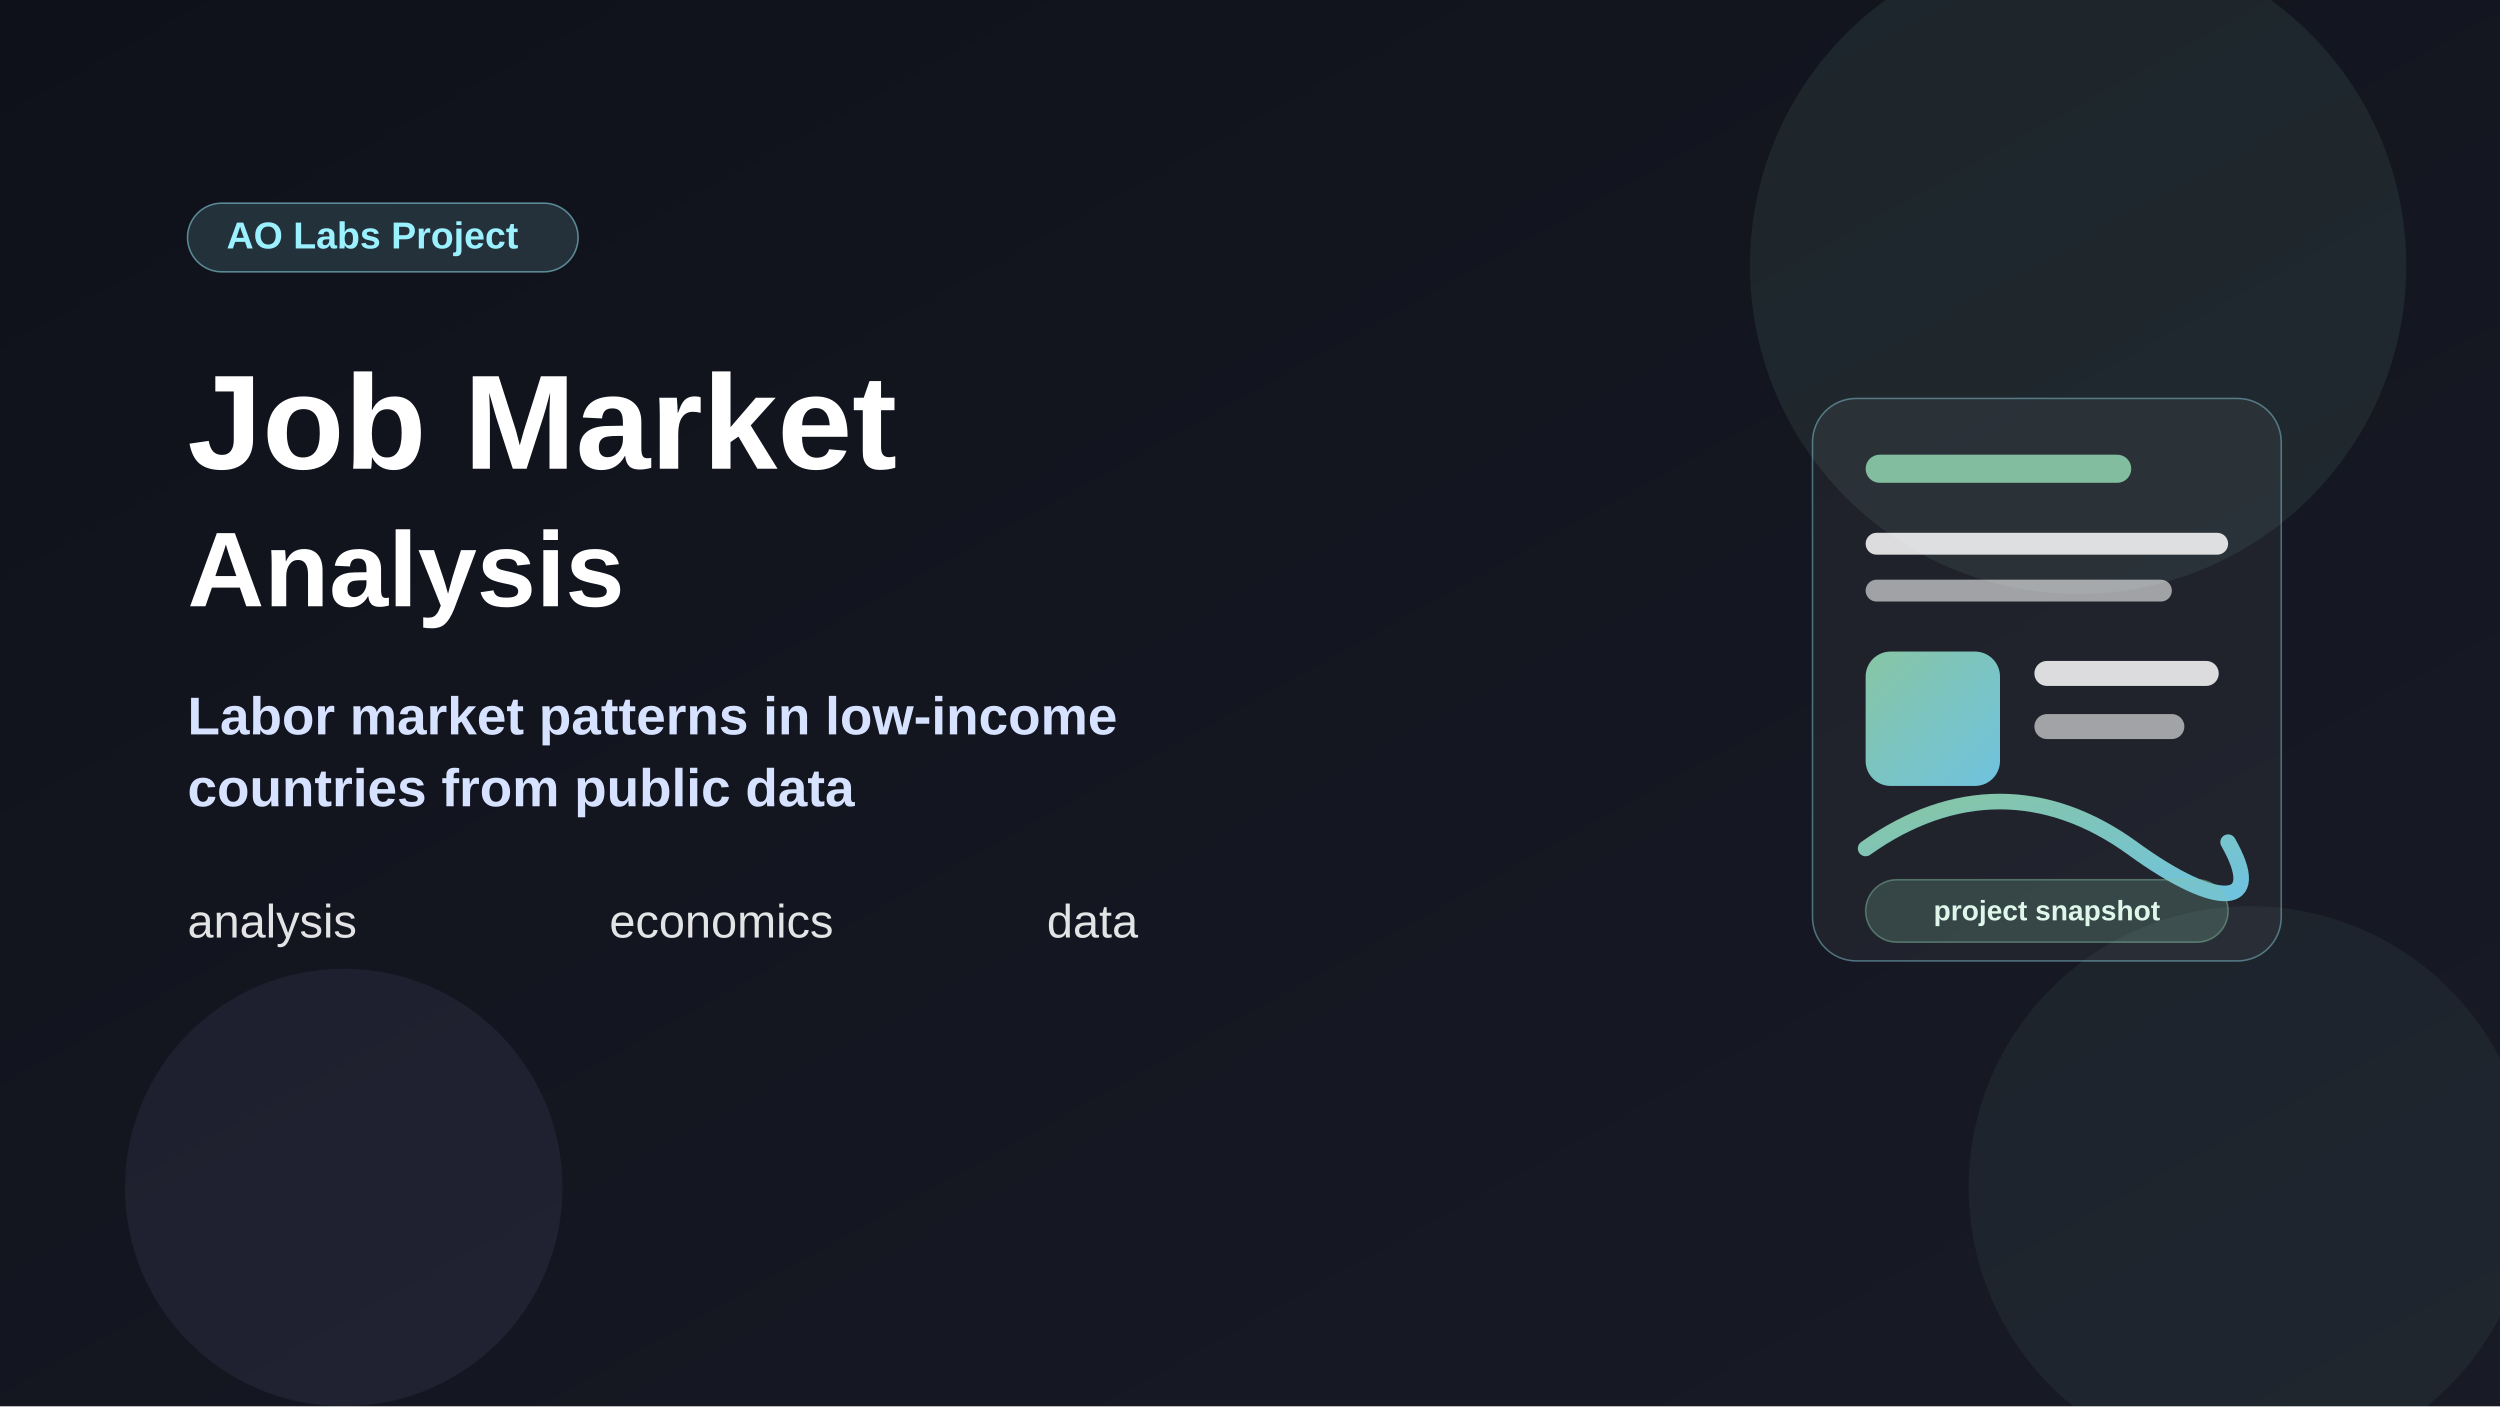
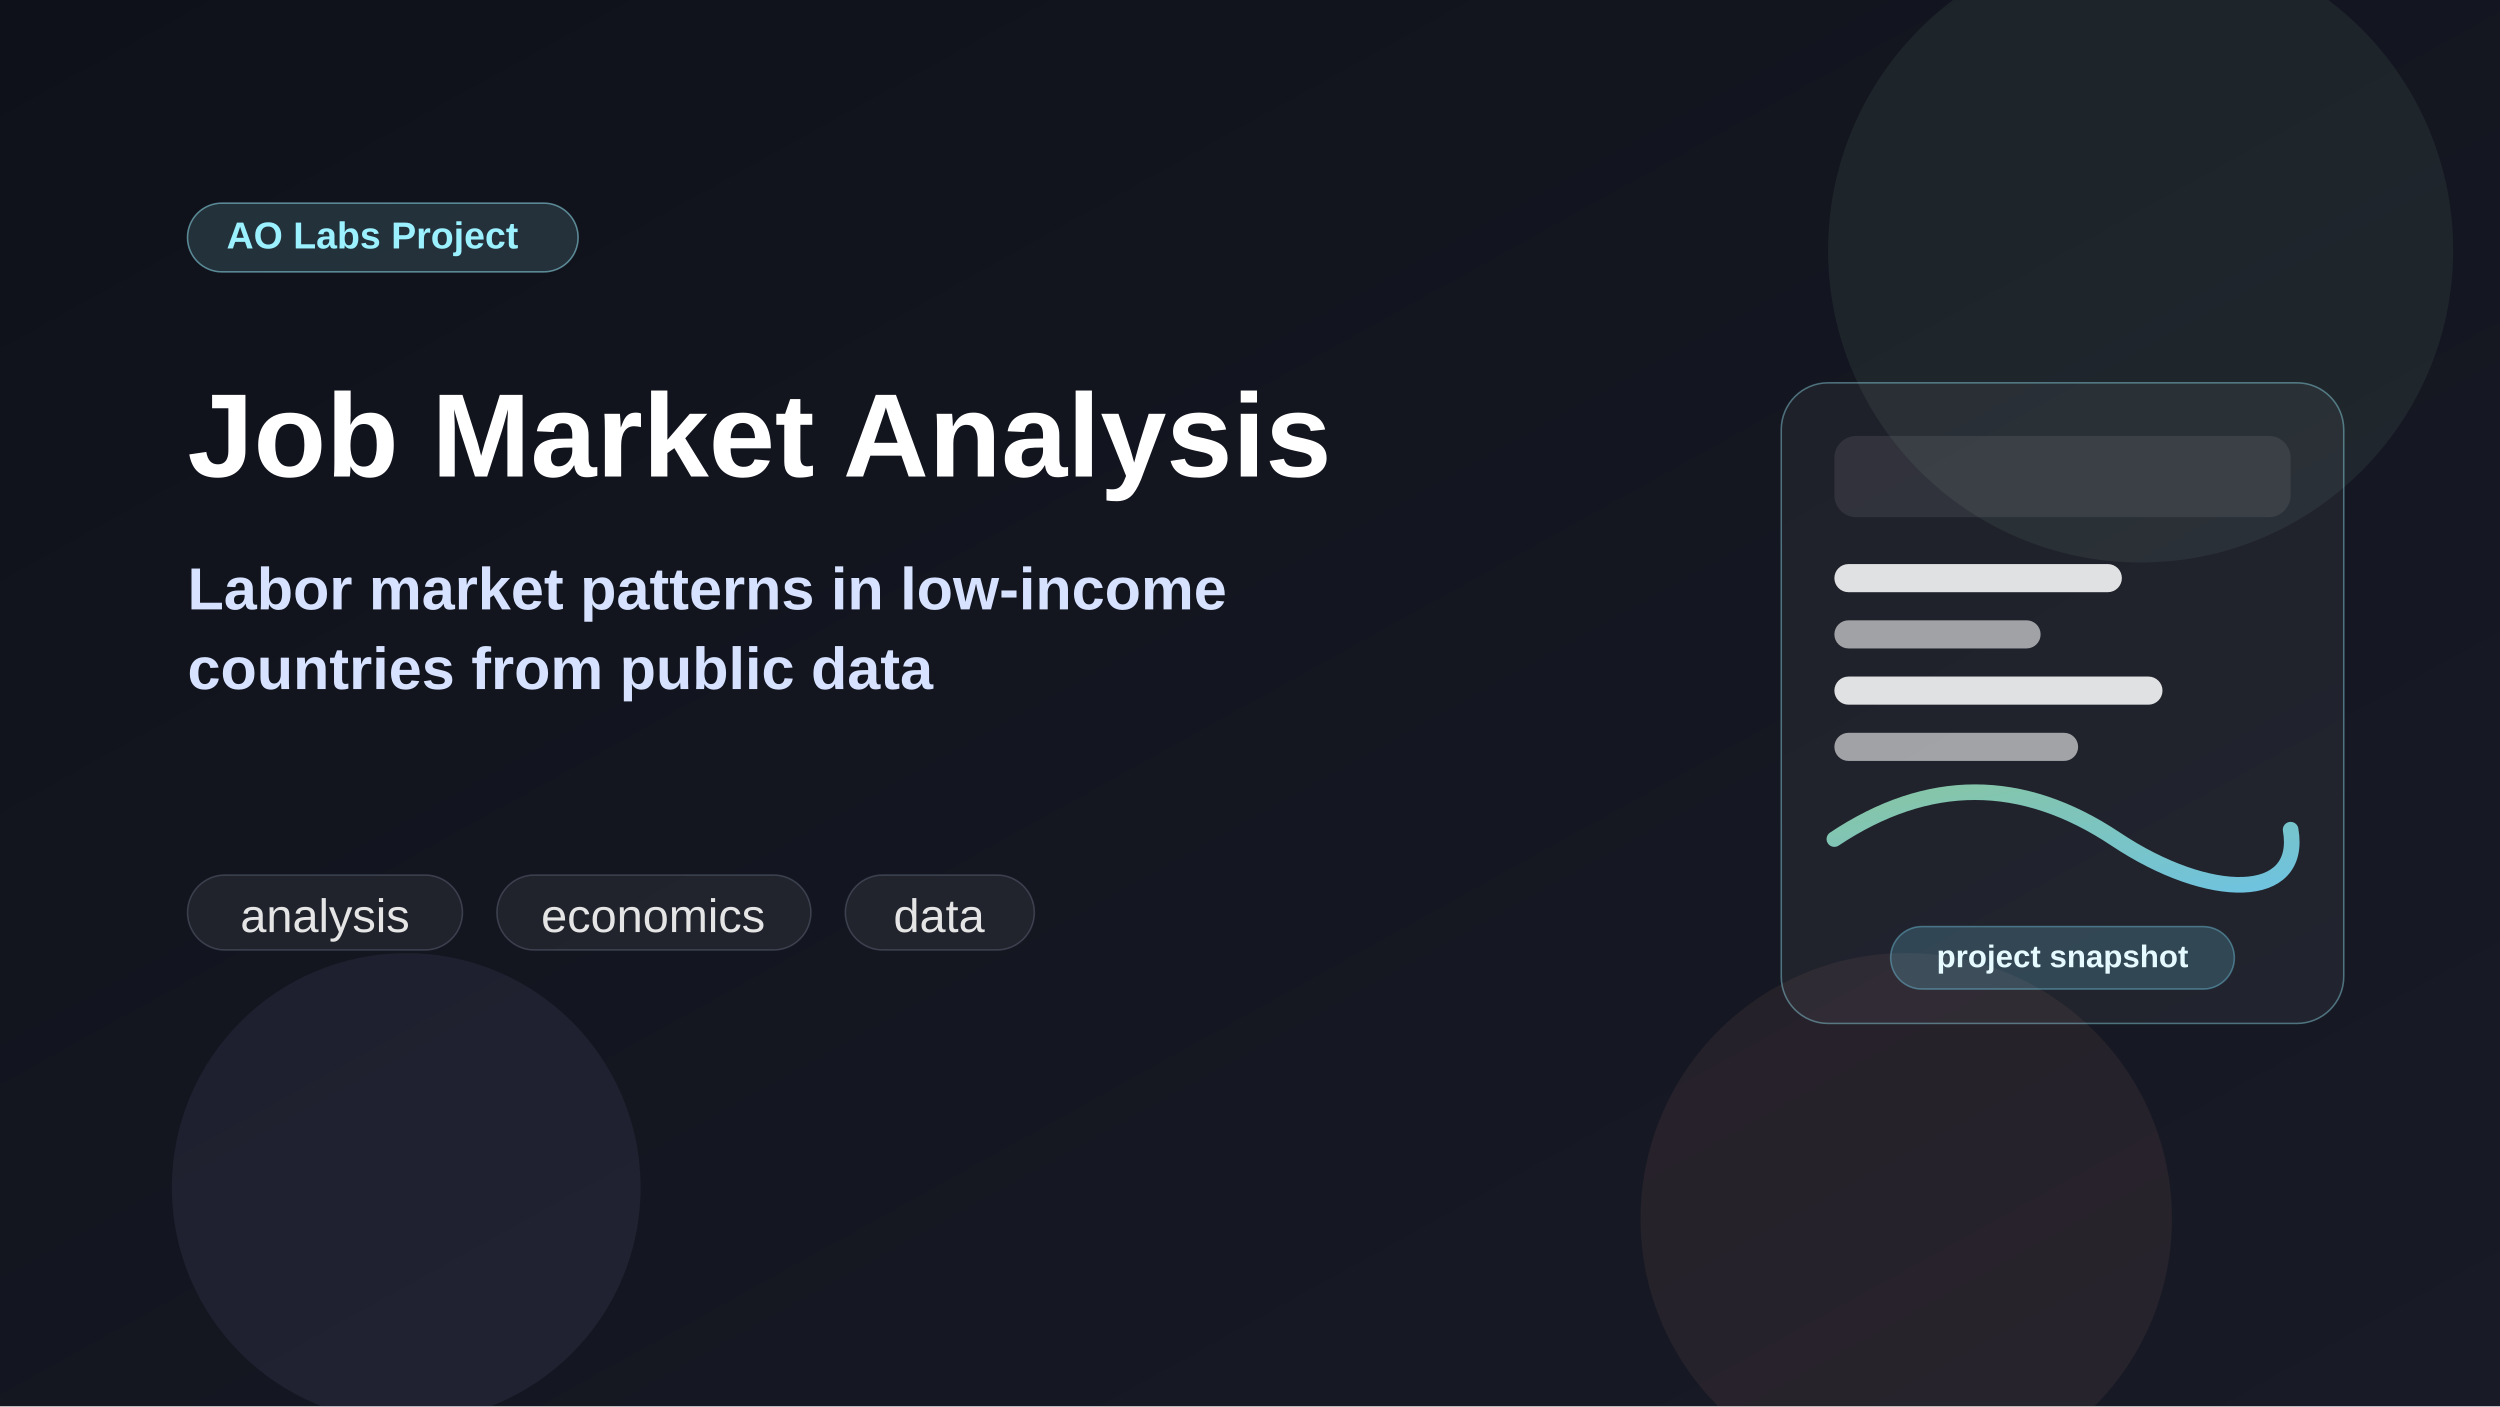
<svg xmlns="http://www.w3.org/2000/svg" viewBox="0 0 1600 900" role="img">
  <defs>
    <linearGradient id="bg" x1="0" y1="0" x2="1" y2="1">
      <stop offset="0%" stop-color="#0f111a" />
      <stop offset="100%" stop-color="#181b26" />
    </linearGradient>
    <linearGradient id="accent" x1="0" y1="0" x2="1" y2="1">
      <stop offset="0%" stop-color="#87c5a4" />
      <stop offset="100%" stop-color="#6fc3df" />
    </linearGradient>
  </defs>
  <rect width="1600" height="900" fill="url(#bg)" />
-   <circle cx="1330" cy="170" r="210" fill="#87c5a4" fill-opacity="0.10" />
-   <circle cx="1440" cy="760" r="180" fill="#87c5a4" fill-opacity="0.07" />
-   <circle cx="220" cy="760" r="140" fill="#8d82c4" fill-opacity="0.10" />
+   <circle cx="1370" cy="160" r="200" fill="#87c5a4" fill-opacity="0.09" />
+   <circle cx="1220" cy="780" r="170" fill="#ec8d81" fill-opacity="0.08" />
+   <circle cx="260" cy="760" r="150" fill="#8d82c4" fill-opacity="0.10" />
  <rect x="120" y="130" width="250" height="44" rx="22" fill="#9bf1ff" fill-opacity="0.14" stroke="#9bf1ff" stroke-opacity="0.5" />
  <text x="145" y="159" fill="#9bf1ff" font-family="Arial, Helvetica, sans-serif" font-size="24" font-weight="700">AO Labs Project</text>
-   <text x="120" y="300" fill="#ffffff" font-family="Arial, Helvetica, sans-serif" font-size="86" font-weight="800">Job Market</text>
-   <text x="120" y="388" fill="#ffffff" font-family="Arial, Helvetica, sans-serif" font-size="68" font-weight="800">Analysis</text>
-   <text x="120" y="470" fill="#d6e2ff" font-family="Arial, Helvetica, sans-serif" font-size="34" font-weight="600">
+   <text x="120" y="305" fill="#ffffff" font-family="Arial, Helvetica, sans-serif" font-size="76" font-weight="800">
+     <tspan x="120" dy="0">Job Market Analysis</tspan>
+   </text>
+   <text x="120" y="390" fill="#d6e2ff" font-family="Arial, Helvetica, sans-serif" font-size="38" font-weight="600">
    <tspan x="120" dy="0">Labor market patterns in low-income</tspan>
-     <tspan x="120" dy="46">countries from public data</tspan>
+     <tspan x="120" dy="51">countries from public data</tspan>
  </text>
-   <text x="120" y="600" fill="#ffffff" fill-opacity="0.88" font-family="Arial, Helvetica, sans-serif" font-size="30">analysis</text>
-   <text x="390" y="600" fill="#ffffff" fill-opacity="0.88" font-family="Arial, Helvetica, sans-serif" font-size="30">economics</text>
-   <text x="670" y="600" fill="#ffffff" fill-opacity="0.88" font-family="Arial, Helvetica, sans-serif" font-size="30">data</text>
-   <g transform="translate(1160 255)">
-     <rect width="300" height="360" rx="28" fill="#ffffff" fill-opacity="0.05" stroke="#9bf1ff" stroke-opacity="0.40" />
-     <rect x="34" y="36" width="170" height="18" rx="9" fill="#87c5a4" fill-opacity="0.95" />
-     <rect x="34" y="86" width="232" height="14" rx="7" fill="#ffffff" fill-opacity="0.84" />
-     <rect x="34" y="116" width="196" height="14" rx="7" fill="#ffffff" fill-opacity="0.58" />
-     <rect x="34" y="162" width="86" height="86" rx="16" fill="url(#accent)" />
-     <rect x="142" y="168" width="118" height="16" rx="8" fill="#ffffff" fill-opacity="0.84" />
-     <rect x="142" y="202" width="96" height="16" rx="8" fill="#ffffff" fill-opacity="0.58" />
-     <path d="M34 288 C90 248, 150 248, 205 288 S290 326, 266 284" fill="none" stroke="url(#accent)" stroke-width="10" stroke-linecap="round" />
-     <rect x="34" y="308" width="232" height="40" rx="20" fill="#87c5a4" fill-opacity="0.22" stroke="#87c5a4" stroke-opacity="0.45" />
-     <text x="150" y="334" text-anchor="middle" fill="#dff7eb" font-family="Arial, Helvetica, sans-serif" font-size="18" font-weight="700">project snapshot</text>
+   <g transform="translate(120 560)">
+     <rect width="176" height="48" rx="24" fill="#ffffff" fill-opacity="0.06" stroke="#d6e2ff" stroke-opacity="0.18" />
+     <text x="88" y="28" text-anchor="middle" dominant-baseline="middle" fill="#ffffff" fill-opacity="0.88" font-family="Arial, Helvetica, sans-serif" font-size="30">analysis</text>
+   </g>
+   <g transform="translate(318 560)">
+     <rect width="201" height="48" rx="24" fill="#ffffff" fill-opacity="0.06" stroke="#d6e2ff" stroke-opacity="0.18" />
+     <text x="100" y="28" text-anchor="middle" dominant-baseline="middle" fill="#ffffff" fill-opacity="0.88" font-family="Arial, Helvetica, sans-serif" font-size="30">economics</text>
+   </g>
+   <g transform="translate(541 560)">
+     <rect width="121" height="48" rx="24" fill="#ffffff" fill-opacity="0.06" stroke="#d6e2ff" stroke-opacity="0.18" />
+     <text x="60" y="28" text-anchor="middle" dominant-baseline="middle" fill="#ffffff" fill-opacity="0.88" font-family="Arial, Helvetica, sans-serif" font-size="30">data</text>
+   </g>
+   <g transform="translate(1140 245)">
+     <rect width="360" height="410" rx="30" fill="#ffffff" fill-opacity="0.05" stroke="#9bf1ff" stroke-opacity="0.4" />
+     <rect x="34" y="34" width="292" height="52" rx="14" fill="#ffffff" fill-opacity="0.08" />
+     <text x="180" y="68" text-anchor="middle" fill="#87c5a4" font-family="Arial, Helvetica, sans-serif" font-size="26" font-weight="700" />
+     <rect x="34" y="116" width="184" height="18" rx="9" fill="#ffffff" fill-opacity="0.86" />
+     <rect x="34" y="152" width="132" height="18" rx="9" fill="#ffffff" fill-opacity="0.58" />
+     <rect x="34" y="188" width="210" height="18" rx="9" fill="#ffffff" fill-opacity="0.86" />
+     <rect x="34" y="224" width="156" height="18" rx="9" fill="#ffffff" fill-opacity="0.58" />
+     <path d="M34 292 C94 252, 154 252, 214 292 S334 332, 326 286" fill="none" stroke="url(#accent)" stroke-width="10" stroke-linecap="round" />
+     <rect x="70" y="348" width="220" height="40" rx="20" fill="#6fc3df" fill-opacity="0.22" stroke="#6fc3df" stroke-opacity="0.45" />
+     <text x="180" y="374" text-anchor="middle" fill="#e5faff" font-family="Arial, Helvetica, sans-serif" font-size="20" font-weight="700">project snapshot</text>
  </g>
</svg>
